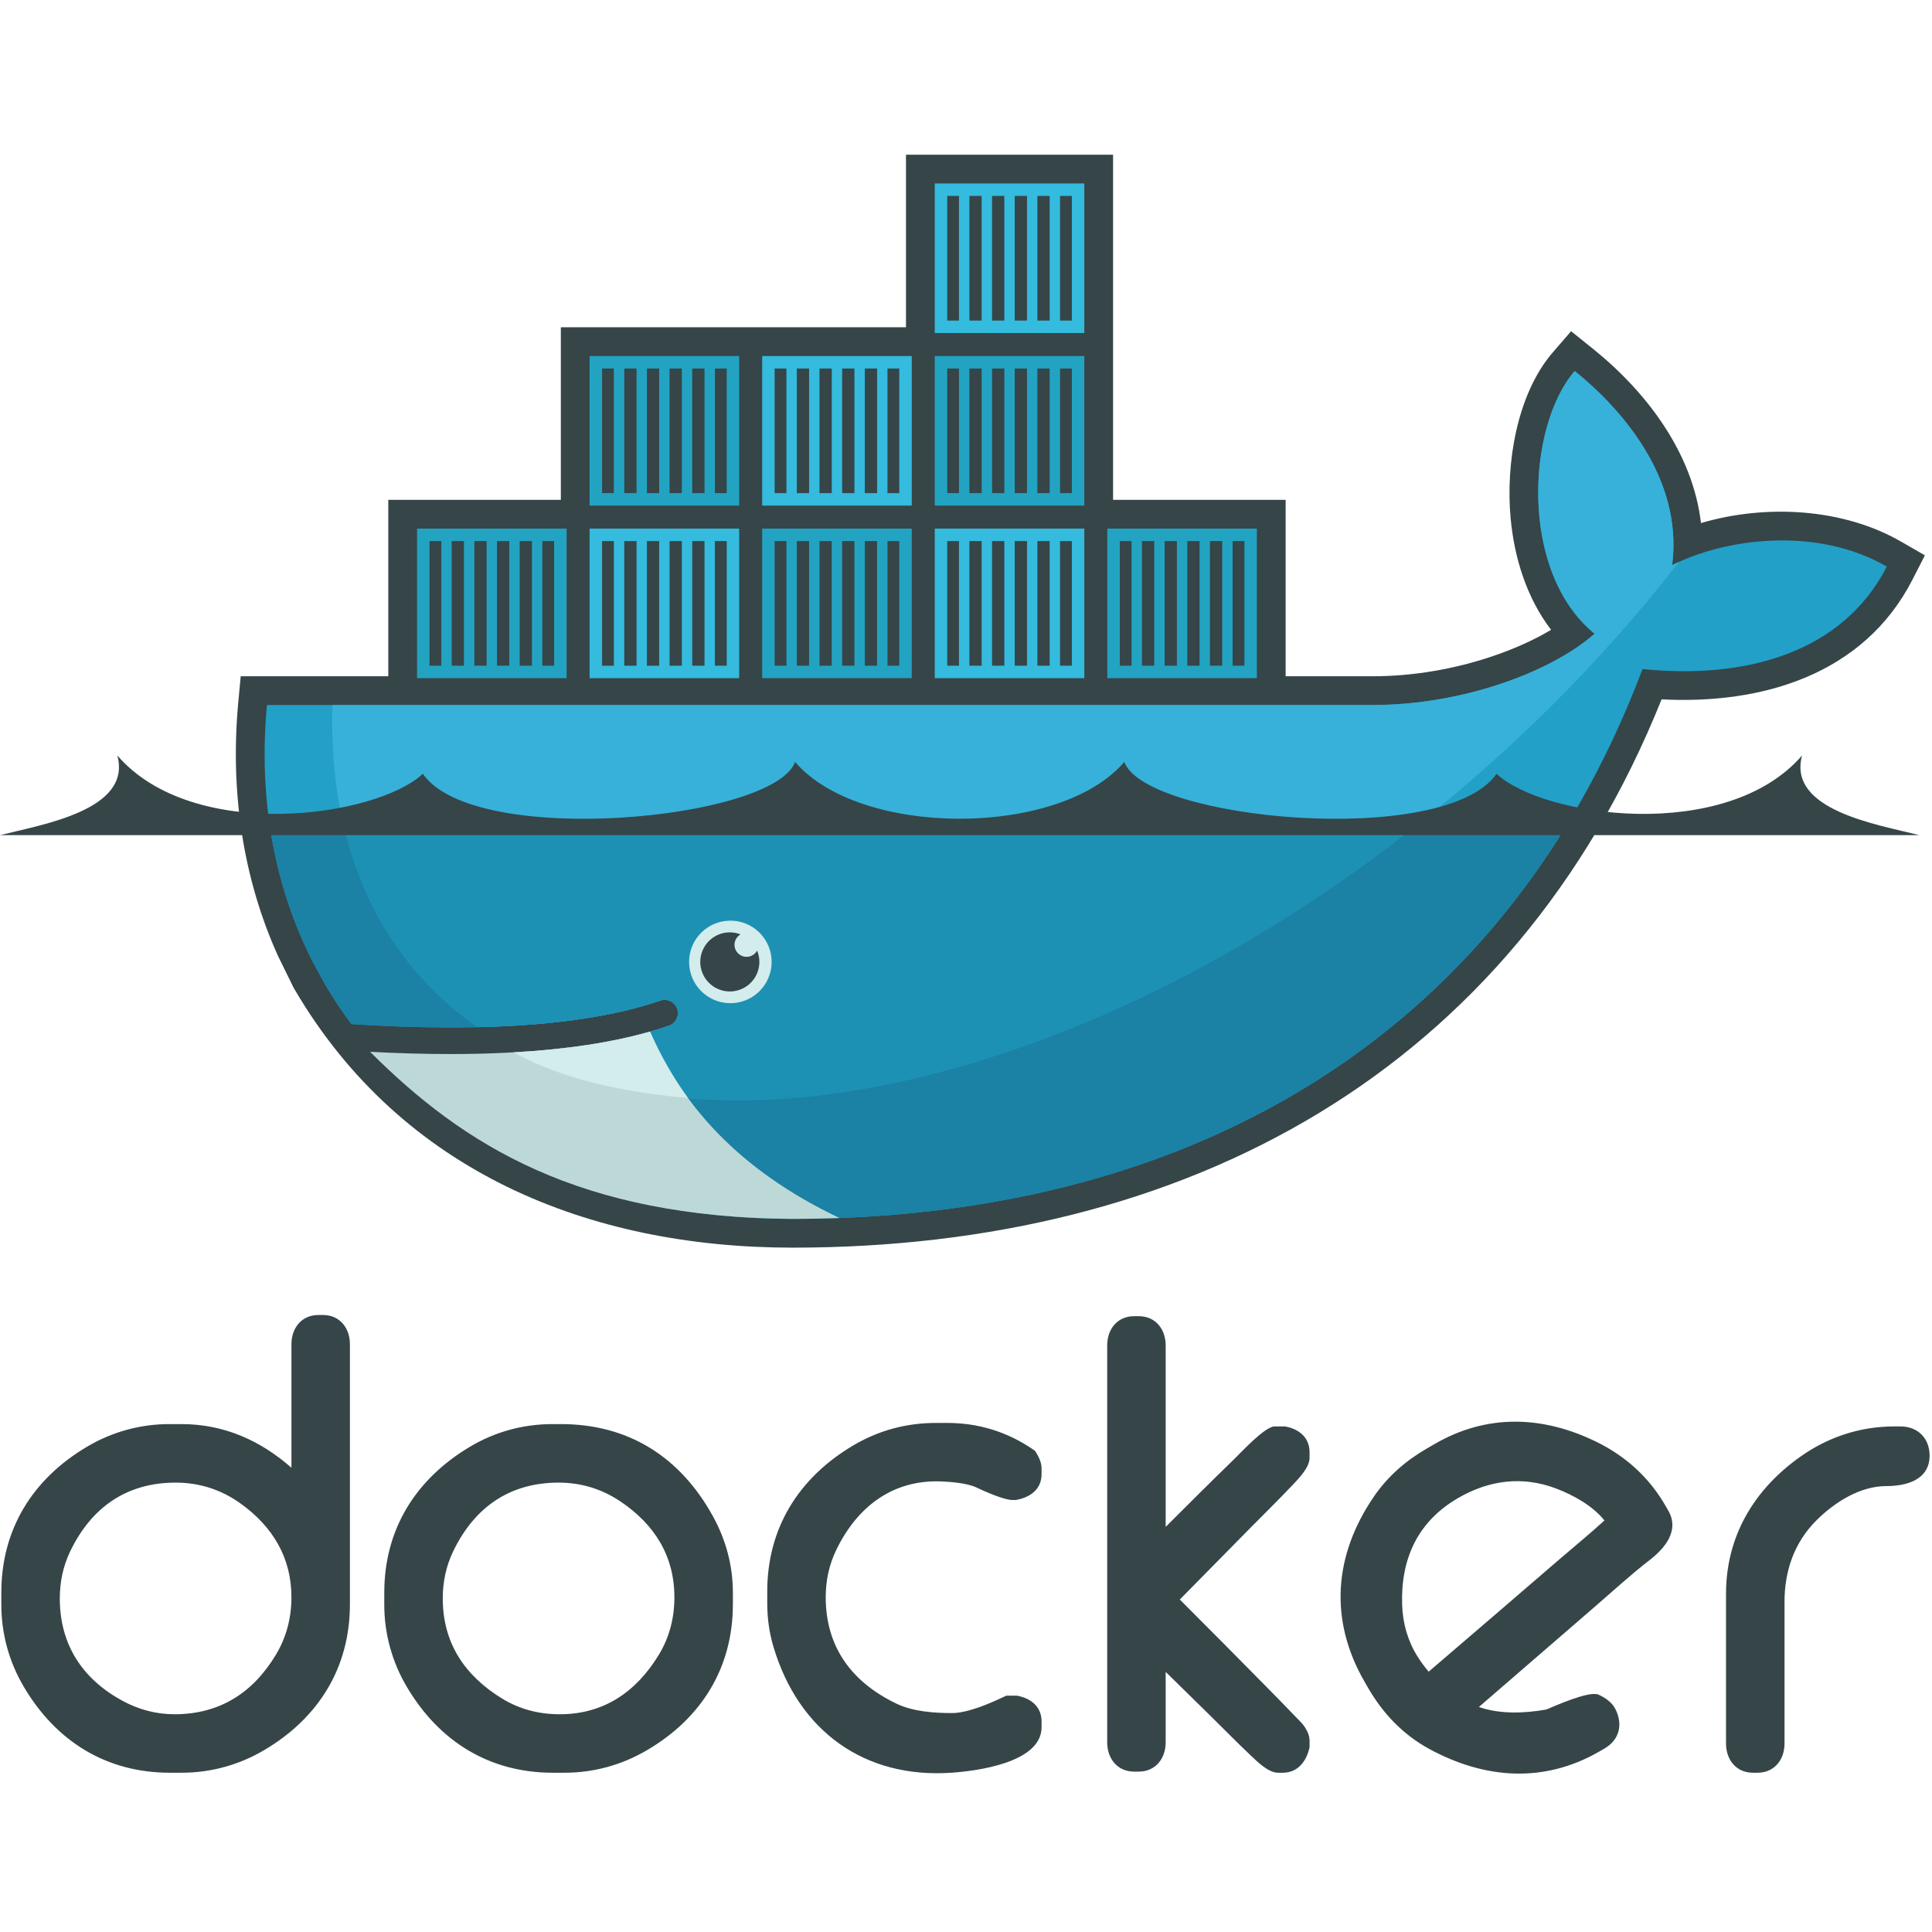
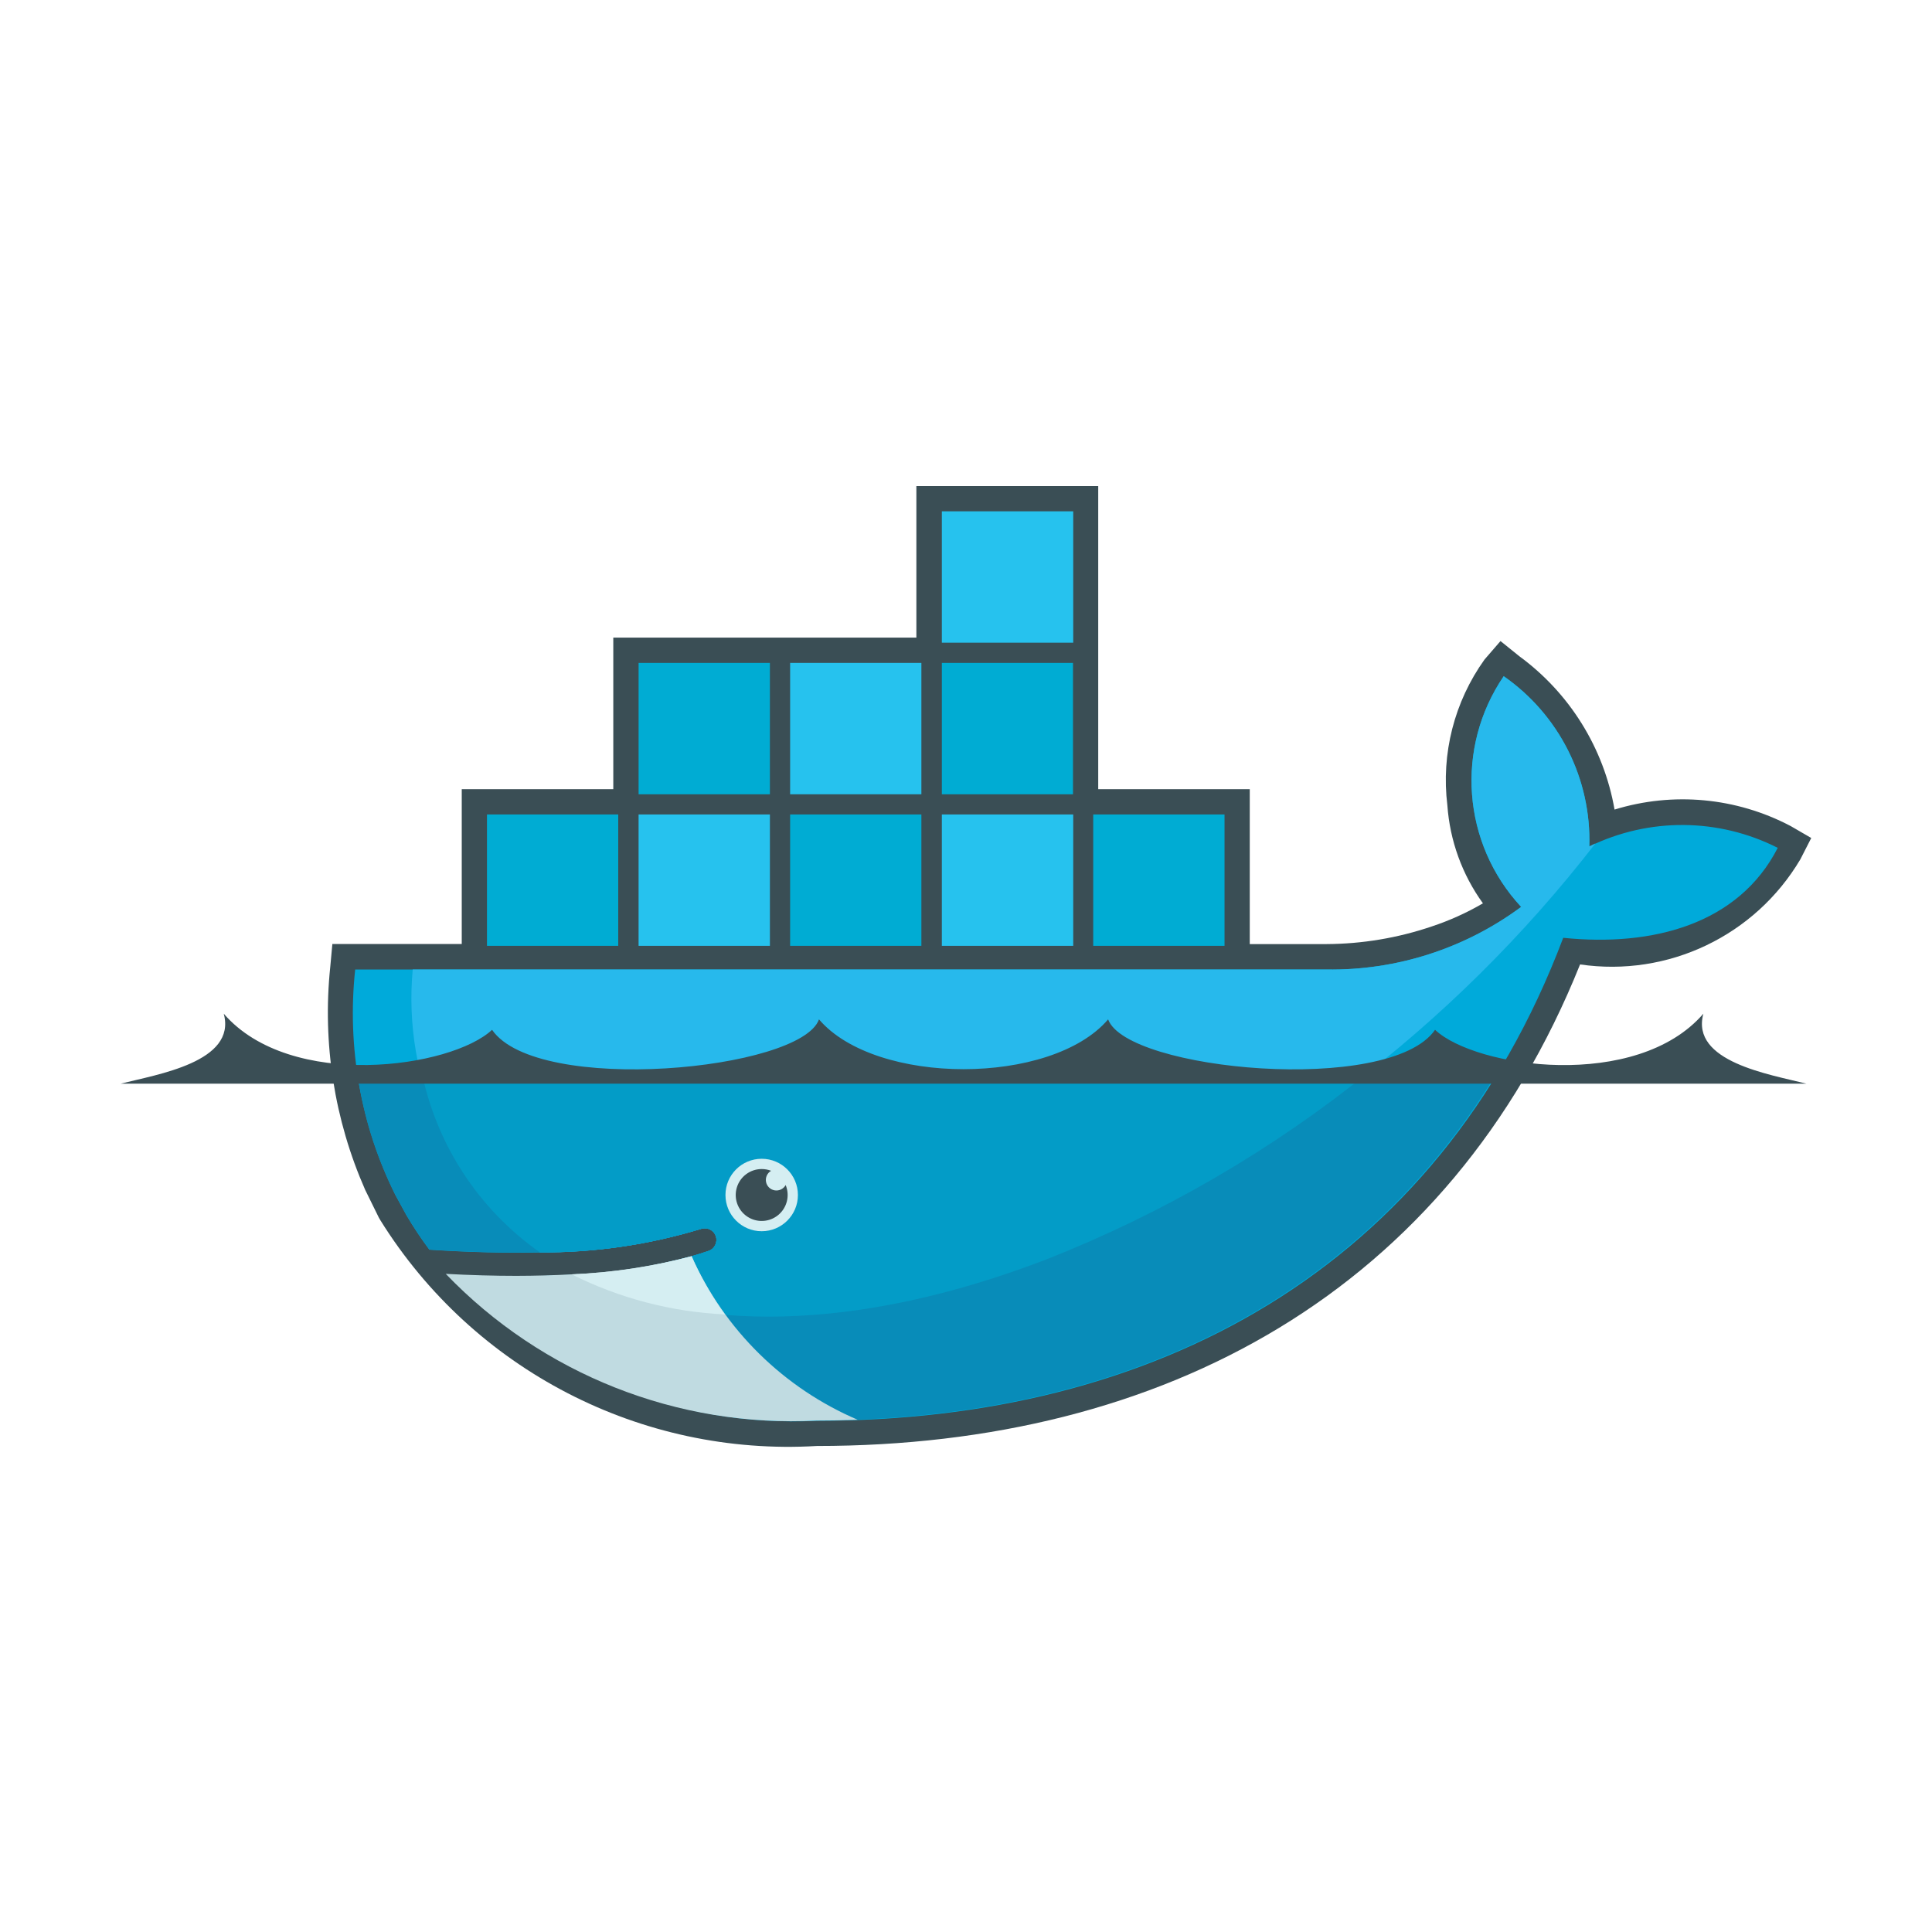
- <svg xmlns="http://www.w3.org/2000/svg" width="800px" height="800px" viewBox="0 -20.5 256 256">
-   <g fill="none" fill-rule="evenodd">
-     <path d="M38.617 173.984v-16.362c0-2.15 1.344-3.877 3.57-3.877h.616c2.225 0 3.563 1.729 3.563 3.877v34.447c0 8.4-4.15 15.084-11.382 19.342a21.374 21.374 0 0 1-10.945 2.985h-1.537c-8.402 0-15.077-4.153-19.342-11.38a21.314 21.314 0 0 1-2.984-10.947v-1.535c0-8.403 4.152-15.083 11.378-19.349a21.298 21.298 0 0 1 10.948-2.985h1.537c5.686 0 10.51 2.204 14.578 5.784zM7.924 191.3c0 6.068 2.941 10.63 8.258 13.54 2.15 1.176 4.484 1.808 6.937 1.808 5.956 0 10.374-2.81 13.421-7.857 1.417-2.348 2.077-4.917 2.077-7.648 0-5.26-2.49-9.365-6.729-12.414-2.57-1.848-5.463-2.775-8.618-2.775-6.492 0-11.164 3.28-13.968 9.106-.946 1.97-1.378 4.061-1.378 6.24zm65.324-23.1h1.074c8.978 0 15.806 4.355 20.133 12.192 1.73 3.135 2.656 6.557 2.656 10.142v1.535c0 8.4-4.142 15.093-11.385 19.343-3.353 1.967-7.057 2.984-10.943 2.984h-1.535c-8.402 0-15.079-4.153-19.342-11.38a21.316 21.316 0 0 1-2.987-10.947v-1.535c0-8.404 4.169-15.062 11.377-19.347 3.351-1.991 7.058-2.987 10.952-2.987zm-14.58 23.1c0 5.89 2.89 10.223 7.865 13.27 2.336 1.43 4.909 2.078 7.638 2.078 5.82 0 10.122-2.951 13.116-7.863 1.428-2.342 2.074-4.915 2.074-7.642 0-5.477-2.638-9.661-7.148-12.693-2.471-1.663-5.222-2.496-8.198-2.496-6.492 0-11.164 3.28-13.967 9.106-.948 1.97-1.38 4.061-1.38 6.24zm70.656-14.727c-1.17-.548-3.36-.73-4.624-.778-6.474-.244-11.158 3.402-13.906 9.113-.949 1.97-1.382 4.055-1.382 6.235 0 6.637 3.485 11.284 9.409 14.117 2.164 1.034 4.958 1.23 7.323 1.23 2.08 0 5.02-1.274 6.866-2.151l.32-.152h1.433l.158.032c1.762.367 3.092 1.484 3.092 3.38v.767c0 4.718-8.622 5.798-11.912 6.028-11.61.803-20.293-5.573-23.603-16.647-.575-1.923-.834-3.833-.834-5.837v-1.533c0-8.403 4.17-15.059 11.377-19.34 3.351-1.99 7.057-2.99 10.95-2.99h1.536c4.13 0 7.934 1.173 11.344 3.502l.28.194.177.292c.368.61.685 1.316.685 2.042v.767c0 1.978-1.48 3.042-3.266 3.386l-.148.026h-.458c-1.156 0-3.785-1.197-4.817-1.683zm25.134 5.247c3.01-3.014 6.03-6.022 9.085-8.986.851-.827 4.074-4.327 5.343-4.327h1.388l.158.033c1.768.367 3.092 1.486 3.092 3.386v.766c0 1.296-1.518 2.802-2.355 3.689-1.78 1.887-3.654 3.712-5.476 5.56l-9.362 9.504c4.031 4.04 8.058 8.083 12.056 12.154a313.304 313.304 0 0 1 3.301 3.396c.385.405.953.909 1.276 1.47.347.526.56 1.119.56 1.752v.8l-.045.185c-.435 1.768-1.557 3.194-3.516 3.194h-.617c-1.282 0-2.73-1.45-3.608-2.279-1.81-1.706-3.557-3.5-5.331-5.243l-5.949-5.84v9.334c0 2.15-1.346 3.878-3.569 3.878h-.61c-2.226 0-3.57-1.728-3.57-3.878v-52.596c0-2.15 1.345-3.87 3.57-3.87h.61c2.223 0 3.569 1.72 3.569 3.87v24.048zm96.577-13.313h.77c2.324 0 3.875 1.566 3.875 3.877 0 3.208-3.067 4.029-5.72 4.029-3.48 0-6.803 2.107-9.202 4.47-2.991 2.949-4.3 6.726-4.3 10.878v18.759c0 2.15-1.343 3.876-3.57 3.876h-.612c-2.227 0-3.569-1.725-3.569-3.876v-19.836c0-7.617 3.708-13.835 9.89-18.196 3.691-2.605 7.919-3.98 12.438-3.98zm-55.074 37.176c2.82.985 6.035.844 8.928.34 1.48-.629 5.264-2.28 6.656-2.038l.217.037.2.098c.85.412 1.661.995 2.095 1.86 1.014 2.027.527 4.065-1.465 5.216l-.663.383c-7.35 4.242-15.168 3.654-22.495-.308-3.503-1.894-6.183-4.705-8.16-8.132l-.462-.801c-4.719-8.172-4.082-16.768 1.24-24.539 1.837-2.686 4.238-4.761 7.045-6.384l1.062-.613c6.922-3.996 14.341-3.722 21.45-.215 3.823 1.886 6.92 4.697 9.054 8.394l.384.666c1.55 2.686-.458 5.026-2.531 6.626-2.406 1.856-4.835 4.09-7.141 6.08-5.142 4.439-10.276 8.888-15.414 13.33zm-6.655-4.674c5.75-4.93 11.502-9.865 17.237-14.816 1.96-1.69 4.109-3.444 6.053-5.221-1.56-1.966-4.166-3.383-6.38-4.228-4.47-1.703-8.877-1.131-12.976 1.235-5.365 3.098-7.65 8.031-7.45 14.17.08 2.418.73 4.748 2.013 6.805.452.725.957 1.406 1.503 2.055zM147.488 45.732h22.866v23.375h11.561c5.34 0 10.831-.951 15.887-2.664 2.485-.843 5.273-2.015 7.724-3.49-3.228-4.214-4.876-9.535-5.36-14.78-.66-7.135.78-16.421 5.608-22.005l2.404-2.78 2.864 2.303c7.211 5.793 13.276 13.889 14.345 23.118 8.683-2.554 18.878-1.95 26.531 2.467l3.14 1.812-1.652 3.226C246.933 68.946 233.4 72.86 220.17 72.167c-19.797 49.309-62.898 72.653-115.157 72.653-27 0-51.77-10.093-65.876-34.047l-.231-.39-2.055-4.182c-4.768-10.544-6.352-22.095-5.278-33.637l.323-3.457H51.45V45.732h22.865V22.866h45.733V0h27.44v45.732" fill="#364548" />
-     <path d="M221.57 54.38c1.533-11.916-7.384-21.275-12.914-25.719-6.373 7.368-7.363 26.678 2.635 34.808-5.58 4.956-17.337 9.448-29.376 9.448H35.37c-1.17 12.567 1.036 24.14 6.075 34.045l1.667 3.05a56.536 56.536 0 0 0 3.455 5.184c6.025.387 11.58.52 16.662.408h.002c9.987-.22 18.136-1.4 24.312-3.54a1.761 1.761 0 0 1 1.153 3.326c-.822.286-1.678.552-2.562.805h-.003c-4.863 1.389-10.078 2.323-16.806 2.738.4.007-.416.06-.418.06-.229.015-.517.048-.747.06-2.648.149-5.506.18-8.428.18-3.196 0-6.343-.06-9.862-.24l-.09.06c12.21 13.724 31.302 21.955 55.234 21.955 50.648 0 93.608-22.452 112.632-72.857 13.496 1.385 26.467-2.057 32.367-13.575-9.398-5.423-21.484-3.694-28.443-.196" fill="#22A0C8" />
-     <path d="M221.57 54.38c1.533-11.916-7.384-21.275-12.914-25.719-6.373 7.368-7.363 26.678 2.635 34.808-5.58 4.956-17.337 9.448-29.376 9.448H44.048c-.598 19.246 6.544 33.855 19.18 42.687h.003c9.987-.22 18.136-1.4 24.312-3.54a1.761 1.761 0 0 1 1.153 3.326c-.822.286-1.678.552-2.562.805h-.003c-4.863 1.389-10.526 2.443-17.254 2.858-.002 0-.163-.155-.165-.155 17.237 8.842 42.23 8.81 70.885-2.197 32.13-12.344 62.029-35.86 82.89-62.757-.314.142-.62.287-.917.436" fill="#37B1D9" />
-     <path d="M35.645 88.186c.91 6.732 2.88 13.035 5.8 18.776l1.667 3.05a56.432 56.432 0 0 0 3.455 5.184c6.026.387 11.581.52 16.664.408 9.987-.22 18.136-1.4 24.312-3.54a1.761 1.761 0 0 1 1.153 3.326c-.822.286-1.678.552-2.562.805h-.003c-4.863 1.389-10.496 2.383-17.224 2.799-.231.014-.634.017-.867.03-2.646.148-5.475.239-8.398.239-3.195 0-6.463-.061-9.98-.24 12.21 13.724 31.42 21.985 55.352 21.985 43.36 0 81.084-16.458 102.979-52.822H35.645" fill="#1B81A5" />
-     <path d="M45.367 88.186c2.592 11.82 8.821 21.099 17.864 27.418 9.987-.22 18.136-1.4 24.312-3.54a1.761 1.761 0 0 1 1.153 3.326c-.822.286-1.678.552-2.562.805h-.003c-4.863 1.389-10.615 2.383-17.344 2.799 17.236 8.84 42.157 8.713 70.81-2.293 17.334-6.66 34.017-16.574 48.984-28.515H45.367" fill="#1D91B4" />
-     <path d="M55.26 49.543h19.818v19.818H55.26V49.543zm1.651 1.652h1.564V67.71h-1.564V51.195zm2.94 0h1.627V67.71h-1.626V51.195zm3.002 0h1.627V67.71h-1.627V51.195zm3.004 0h1.626V67.71h-1.626V51.195zm3.003 0h1.626V67.71H68.86V51.195zm3.002 0h1.565V67.71h-1.565V51.195zM78.126 26.677h19.819v19.817h-19.82V26.677zm1.652 1.652h1.563v16.514h-1.563V28.329zm2.94 0h1.626v16.514h-1.625V28.329zm3.002 0h1.626v16.514H85.72V28.329zm3.003 0h1.626v16.514h-1.626V28.329zm3.003 0h1.627v16.514h-1.627V28.329zm3.002 0h1.566v16.514h-1.566V28.329z" fill="#23A3C2" />
-     <path d="M78.126 49.543h19.819v19.818h-19.82V49.543zm1.652 1.652h1.563V67.71h-1.563V51.195zm2.94 0h1.626V67.71h-1.625V51.195zm3.002 0h1.626V67.71H85.72V51.195zm3.003 0h1.626V67.71h-1.626V51.195zm3.003 0h1.627V67.71h-1.627V51.195zm3.002 0h1.566V67.71h-1.566V51.195z" fill="#34BBDE" />
-     <path d="M100.993 49.543h19.818v19.818h-19.818V49.543zm1.651 1.652h1.563V67.71h-1.563V51.195zm2.94 0h1.626V67.71h-1.626V51.195zm3.003 0h1.626V67.71h-1.626V51.195zm3.003 0h1.626V67.71h-1.626V51.195zm3.002 0h1.628V67.71h-1.628V51.195zm3.003 0h1.564V67.71h-1.564V51.195z" fill="#23A3C2" />
-     <path d="M100.993 26.677h19.818v19.817h-19.818V26.677zm1.651 1.652h1.563v16.514h-1.563V28.329zm2.94 0h1.626v16.514h-1.626V28.329zm3.003 0h1.626v16.514h-1.626V28.329zm3.003 0h1.626v16.514h-1.626V28.329zm3.002 0h1.628v16.514h-1.628V28.329zm3.003 0h1.564v16.514h-1.564V28.329zM123.859 49.543h19.818v19.818h-19.818V49.543zm1.652 1.652h1.563V67.71h-1.563V51.195zm2.94 0h1.626V67.71h-1.626V51.195zm3.002 0h1.626V67.71h-1.626V51.195zm3.003 0h1.627V67.71h-1.627V51.195zm3.003 0h1.627V67.71h-1.627V51.195zm3.003 0h1.564V67.71h-1.564V51.195z" fill="#34BBDE" />
-     <path d="M123.859 26.677h19.818v19.817h-19.818V26.677zm1.652 1.652h1.563v16.514h-1.563V28.329zm2.94 0h1.626v16.514h-1.626V28.329zm3.002 0h1.626v16.514h-1.626V28.329zm3.003 0h1.627v16.514h-1.627V28.329zm3.003 0h1.627v16.514h-1.627V28.329zm3.003 0h1.564v16.514h-1.564V28.329z" fill="#23A3C2" />
-     <path d="M123.859 3.81h19.818V23.63h-19.818V3.81zm1.652 1.651h1.563v16.516h-1.563V5.46zm2.94 0h1.626v16.516h-1.626V5.46zm3.002 0h1.626v16.516h-1.626V5.46zm3.003 0h1.627v16.516h-1.627V5.46zm3.003 0h1.627v16.516h-1.627V5.46zm3.003 0h1.564v16.516h-1.564V5.46z" fill="#34BBDE" />
-     <path d="M146.725 49.543h19.818v19.818h-19.818V49.543zm1.65 1.652h1.565V67.71h-1.564V51.195zm2.94 0h1.627V67.71h-1.626V51.195zm3.004 0h1.627V67.71h-1.627V51.195zm3.002 0h1.627V67.71h-1.627V51.195zm3.004 0h1.626V67.71h-1.626V51.195zm3.002 0h1.564V67.71h-1.564V51.195z" fill="#23A3C2" />
-     <path d="M96.704 101.492a5.468 5.468 0 1 1-.002 10.935 5.468 5.468 0 0 1 .002-10.935" fill="#D3ECEC" />
-     <path d="M96.704 103.043c.5 0 .977.094 1.417.265a1.598 1.598 0 0 0 .798 2.98c.605 0 1.13-.335 1.402-.831a3.915 3.915 0 1 1-3.617-2.414M0 90.162h254.327c-5.537-1.404-17.52-3.302-15.544-10.56-10.07 11.652-34.353 8.175-40.482 2.43-6.824 9.898-46.554 6.135-49.325-1.576-8.556 10.041-35.067 10.041-43.623 0-2.773 7.711-42.502 11.474-49.327 1.575-6.128 5.746-30.41 9.223-40.48-2.428C17.522 86.86 5.539 88.758 0 90.163" fill="#364548" />
-     <path d="M111.237 140.89c-13.54-6.425-20.971-15.16-25.106-24.694-5.03 1.435-11.075 2.353-18.1 2.747-2.646.148-5.43.224-8.35.224-3.368 0-6.917-.1-10.643-.297 12.417 12.41 27.692 21.964 55.976 22.138 2.088 0 4.16-.04 6.223-.118" fill="#BDD9D7" />
-     <path d="M91.16 124.994c-1.873-2.543-3.69-5.739-5.026-8.8-5.03 1.437-11.077 2.355-18.103 2.75 4.826 2.619 11.727 5.046 23.13 6.05" fill="#D3ECEC" />
-   </g>
+ <svg xmlns="http://www.w3.org/2000/svg" width="800px" height="800px" viewBox="0 0 32 32">
+   <path d="M18.191,13.071H20.7v2.566H21.97a5.5,5.5,0,0,0,1.744-.292,4.462,4.462,0,0,0,.848-.383,3.149,3.149,0,0,1-.589-1.623,3.427,3.427,0,0,1,.616-2.416l.264-.305.314.253a4,4,0,0,1,1.575,2.538,3.837,3.837,0,0,1,2.913.271l.345.2-.181.354a3.629,3.629,0,0,1-3.648,1.74c-2.173,5.413-6.9,7.976-12.642,7.976A7.958,7.958,0,0,1,6.3,20.211l-.025-.043-.226-.459a7.28,7.28,0,0,1-.579-3.693l.035-.38H7.648V13.071h2.51v-2.51h5.02V8.051h3.012v5.02Z" style="fill:#3a4e55" />
+   <path d="M26.324,14.021A3.311,3.311,0,0,0,24.906,11.2a3.072,3.072,0,0,0,.289,3.821,5.279,5.279,0,0,1-3.225,1.037H5.883a6.779,6.779,0,0,0,.667,3.737l.183.335a6.2,6.2,0,0,0,.379.569h0q.992.064,1.829.045h0a8.972,8.972,0,0,0,2.669-.389.193.193,0,1,1,.126.365c-.09.031-.184.061-.281.088h0a8.4,8.4,0,0,1-1.845.3c.044,0-.046.007-.046.007l-.082.007c-.291.016-.6.02-.925.02-.351,0-.7-.007-1.083-.026l-.01.007a7.882,7.882,0,0,0,6.063,2.41c5.56,0,10.276-2.465,12.365-8,1.482.152,2.906-.226,3.553-1.49a3.5,3.5,0,0,0-3.122-.022" style="fill:#00aada" />
+   <path d="M26.324,14.021A3.311,3.311,0,0,0,24.906,11.2a3.072,3.072,0,0,0,.289,3.821,5.279,5.279,0,0,1-3.225,1.037H6.836a5.223,5.223,0,0,0,2.106,4.686h0a8.972,8.972,0,0,0,2.669-.389.193.193,0,1,1,.126.365c-.09.031-.184.061-.281.088h0a8.83,8.83,0,0,1-1.894.314L9.543,21.1c1.892.971,4.636.967,7.782-.241a21.868,21.868,0,0,0,9.1-6.889l-.1.048" style="fill:#27b9ec" />
+   <path d="M5.913,17.732a6.431,6.431,0,0,0,.637,2.061l.183.335a6.2,6.2,0,0,0,.379.569q.992.064,1.829.045a8.972,8.972,0,0,0,2.669-.389.193.193,0,1,1,.126.365c-.09.031-.184.061-.281.088h0a8.826,8.826,0,0,1-1.891.307l-.1,0c-.291.016-.6.026-.922.026-.351,0-.709-.007-1.1-.026a7.913,7.913,0,0,0,6.076,2.413c4.76,0,8.9-1.807,11.3-5.8Z" style="fill:#088cb9" />
+   <path d="M6.98,17.732a4.832,4.832,0,0,0,1.961,3.01,8.972,8.972,0,0,0,2.669-.389.193.193,0,1,1,.126.365c-.09.031-.184.061-.281.088h0a8.959,8.959,0,0,1-1.9.307c1.892.971,4.628.957,7.773-.252a20.545,20.545,0,0,0,5.377-3.13Z" style="fill:#039cc7" />
+   <path d="M9.889,13.671h.172v1.813H9.889V13.671Zm-.33,0h.179v1.813H9.559V13.671Zm-.33,0h.179v1.813H9.23V13.671Zm-.33,0h.179v1.813H8.9V13.671Zm-.33,0h.179v1.813H8.57V13.671Zm-.323,0h.172v1.813H8.248V13.671Zm-.181-.181h2.175v2.176H8.066V13.49Z" style="fill:#00acd3" />
+   <path d="M12.4,11.161h.172v1.813H12.4V11.161Zm-.33,0h.179v1.813H12.07V11.161Zm-.33,0h.179v1.813H11.74V11.161Zm-.33,0h.179v1.813H11.41V11.161Zm-.33,0h.178v1.813h-.178V11.161Zm-.323,0h.172v1.813h-.172V11.161Zm-.181-.181h2.176v2.176H10.577V10.979Z" style="fill:#00acd3" />
+   <path d="M12.4,13.671h.172v1.813H12.4V13.671Zm-.33,0h.179v1.813H12.07V13.671Zm-.33,0h.179v1.813H11.74V13.671Zm-.33,0h.179v1.813H11.41V13.671Zm-.33,0h.178v1.813h-.178V13.671Zm-.323,0h.172v1.813h-.172V13.671Zm-.181-.181h2.176v2.176H10.577V13.49Z" style="fill:#26c2ee" />
+   <path d="M14.909,13.671h.172v1.813h-.172V13.671Zm-.33,0h.179v1.813H14.58V13.671Zm-.33,0h.179v1.813H14.25V13.671Zm-.33,0H14.1v1.813h-.179V13.671Zm-.33,0h.179v1.813h-.179V13.671Zm-.323,0h.172v1.813h-.172V13.671Zm-.181-.181h2.176v2.176H13.087V13.49Z" style="fill:#00acd3" />
+   <path d="M14.909,11.161h.172v1.813h-.172V11.161Zm-.33,0h.179v1.813H14.58V11.161Zm-.33,0h.179v1.813H14.25V11.161Zm-.33,0H14.1v1.813h-.179V11.161Zm-.33,0h.179v1.813h-.179V11.161Zm-.323,0h.172v1.813h-.172V11.161Zm-.181-.181h2.176v2.176H13.087V10.979Z" style="fill:#26c2ee" />
+   <path d="M17.42,13.671h.172v1.813H17.42V13.671Zm-.33,0h.179v1.813H17.09V13.671Zm-.33,0h.179v1.813H16.76V13.671Zm-.33,0h.179v1.813h-.179V13.671Zm-.33,0h.179v1.813H16.1V13.671Zm-.323,0h.172v1.813h-.172V13.671ZM15.6,13.49h2.176v2.176H15.6V13.49Z" style="fill:#26c2ee" />
+   <path d="M17.42,11.161h.172v1.813H17.42V11.161Zm-.33,0h.179v1.813H17.09V11.161Zm-.33,0h.179v1.813H16.76V11.161Zm-.33,0h.179v1.813h-.179V11.161Zm-.33,0h.179v1.813H16.1V11.161Zm-.323,0h.172v1.813h-.172V11.161Zm-.181-.181h2.176v2.176H15.6V10.979Z" style="fill:#00acd3" />
+   <path d="M17.42,8.65h.172v1.813H17.42V8.65Zm-.33,0h.179v1.813H17.09V8.65Zm-.33,0h.179v1.813H16.76V8.65Zm-.33,0h.179v1.813h-.179V8.65Zm-.33,0h.179v1.813H16.1V8.65Zm-.323,0h.172v1.813h-.172V8.65ZM15.6,8.469h2.176v2.176H15.6V8.469Z" style="fill:#26c2ee" />
+   <path d="M19.93,13.671H20.1v1.813H19.93V13.671Zm-.33,0h.178v1.813H19.6V13.671Zm-.33,0h.179v1.813h-.179V13.671Zm-.33,0h.179v1.813h-.179V13.671Zm-.33,0h.179v1.813h-.179V13.671Zm-.323,0h.172v1.813h-.172V13.671Zm-.181-.181h2.176v2.176H18.107V13.49Z" style="fill:#00acd3" />
+   <path d="M12.616,19.193a.6.6,0,1,1-.6.6.6.6,0,0,1,.6-.6" style="fill:#d5eef2" />
+   <path d="M12.616,19.363a.431.431,0,0,1,.156.029.175.175,0,1,0,.241.236.43.43,0,1,1-.4-.265" style="fill:#3a4e55" />
+   <path d="M2,17.949H29.92c-.608-.154-1.923-.362-1.707-1.159-1.105,1.279-3.771.9-4.444.267-.749,1.087-5.111.674-5.415-.173-.939,1.1-3.85,1.1-4.789,0-.3.847-4.666,1.26-5.415.173-.673.631-3.338,1.012-4.444-.267.217.8-1.1,1.005-1.707,1.159" style="fill:#3a4e55" />
+   <path d="M14.211,23.518a5.287,5.287,0,0,1-2.756-2.711,9.2,9.2,0,0,1-1.987.3q-.436.024-.917.025-.554,0-1.168-.033a7.942,7.942,0,0,0,6.145,2.43q.344,0,.683-.013" style="fill:#c0dbe1" />
+   <path d="M12.007,21.773a5.206,5.206,0,0,1-.552-.966,9.2,9.2,0,0,1-1.987.3,6.325,6.325,0,0,0,2.539.664" style="fill:#d5eef2" />
</svg>
